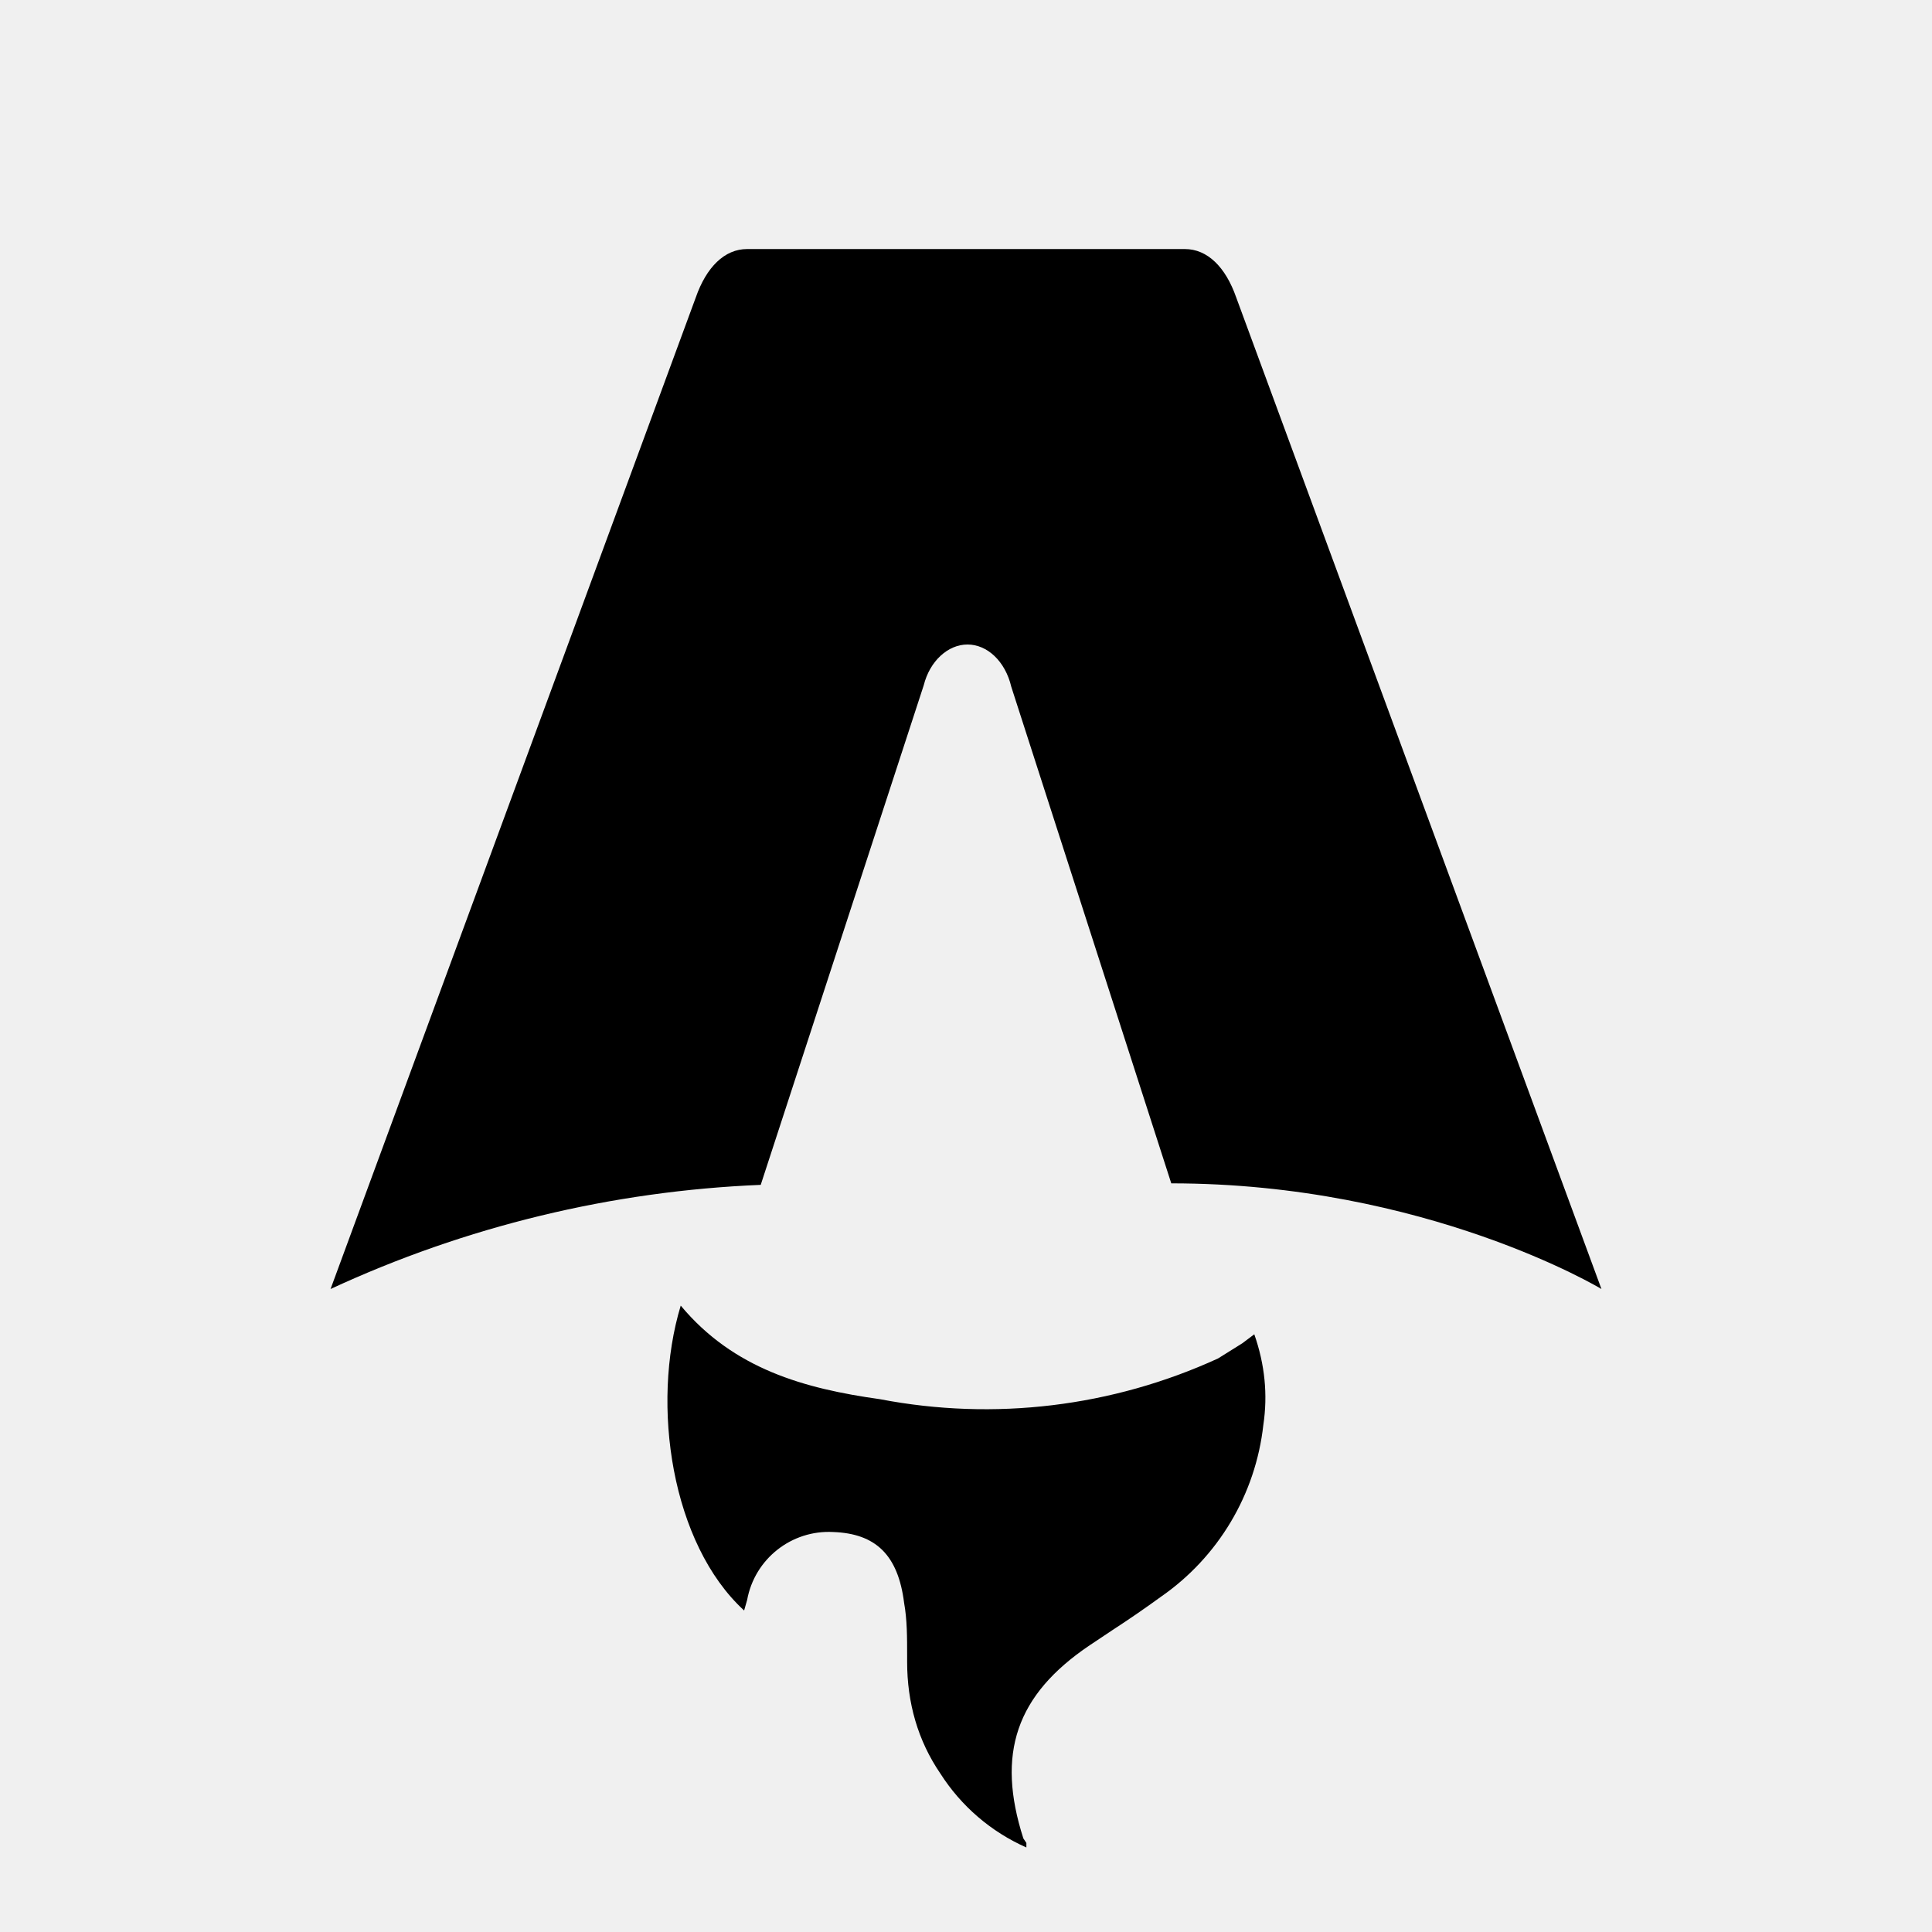
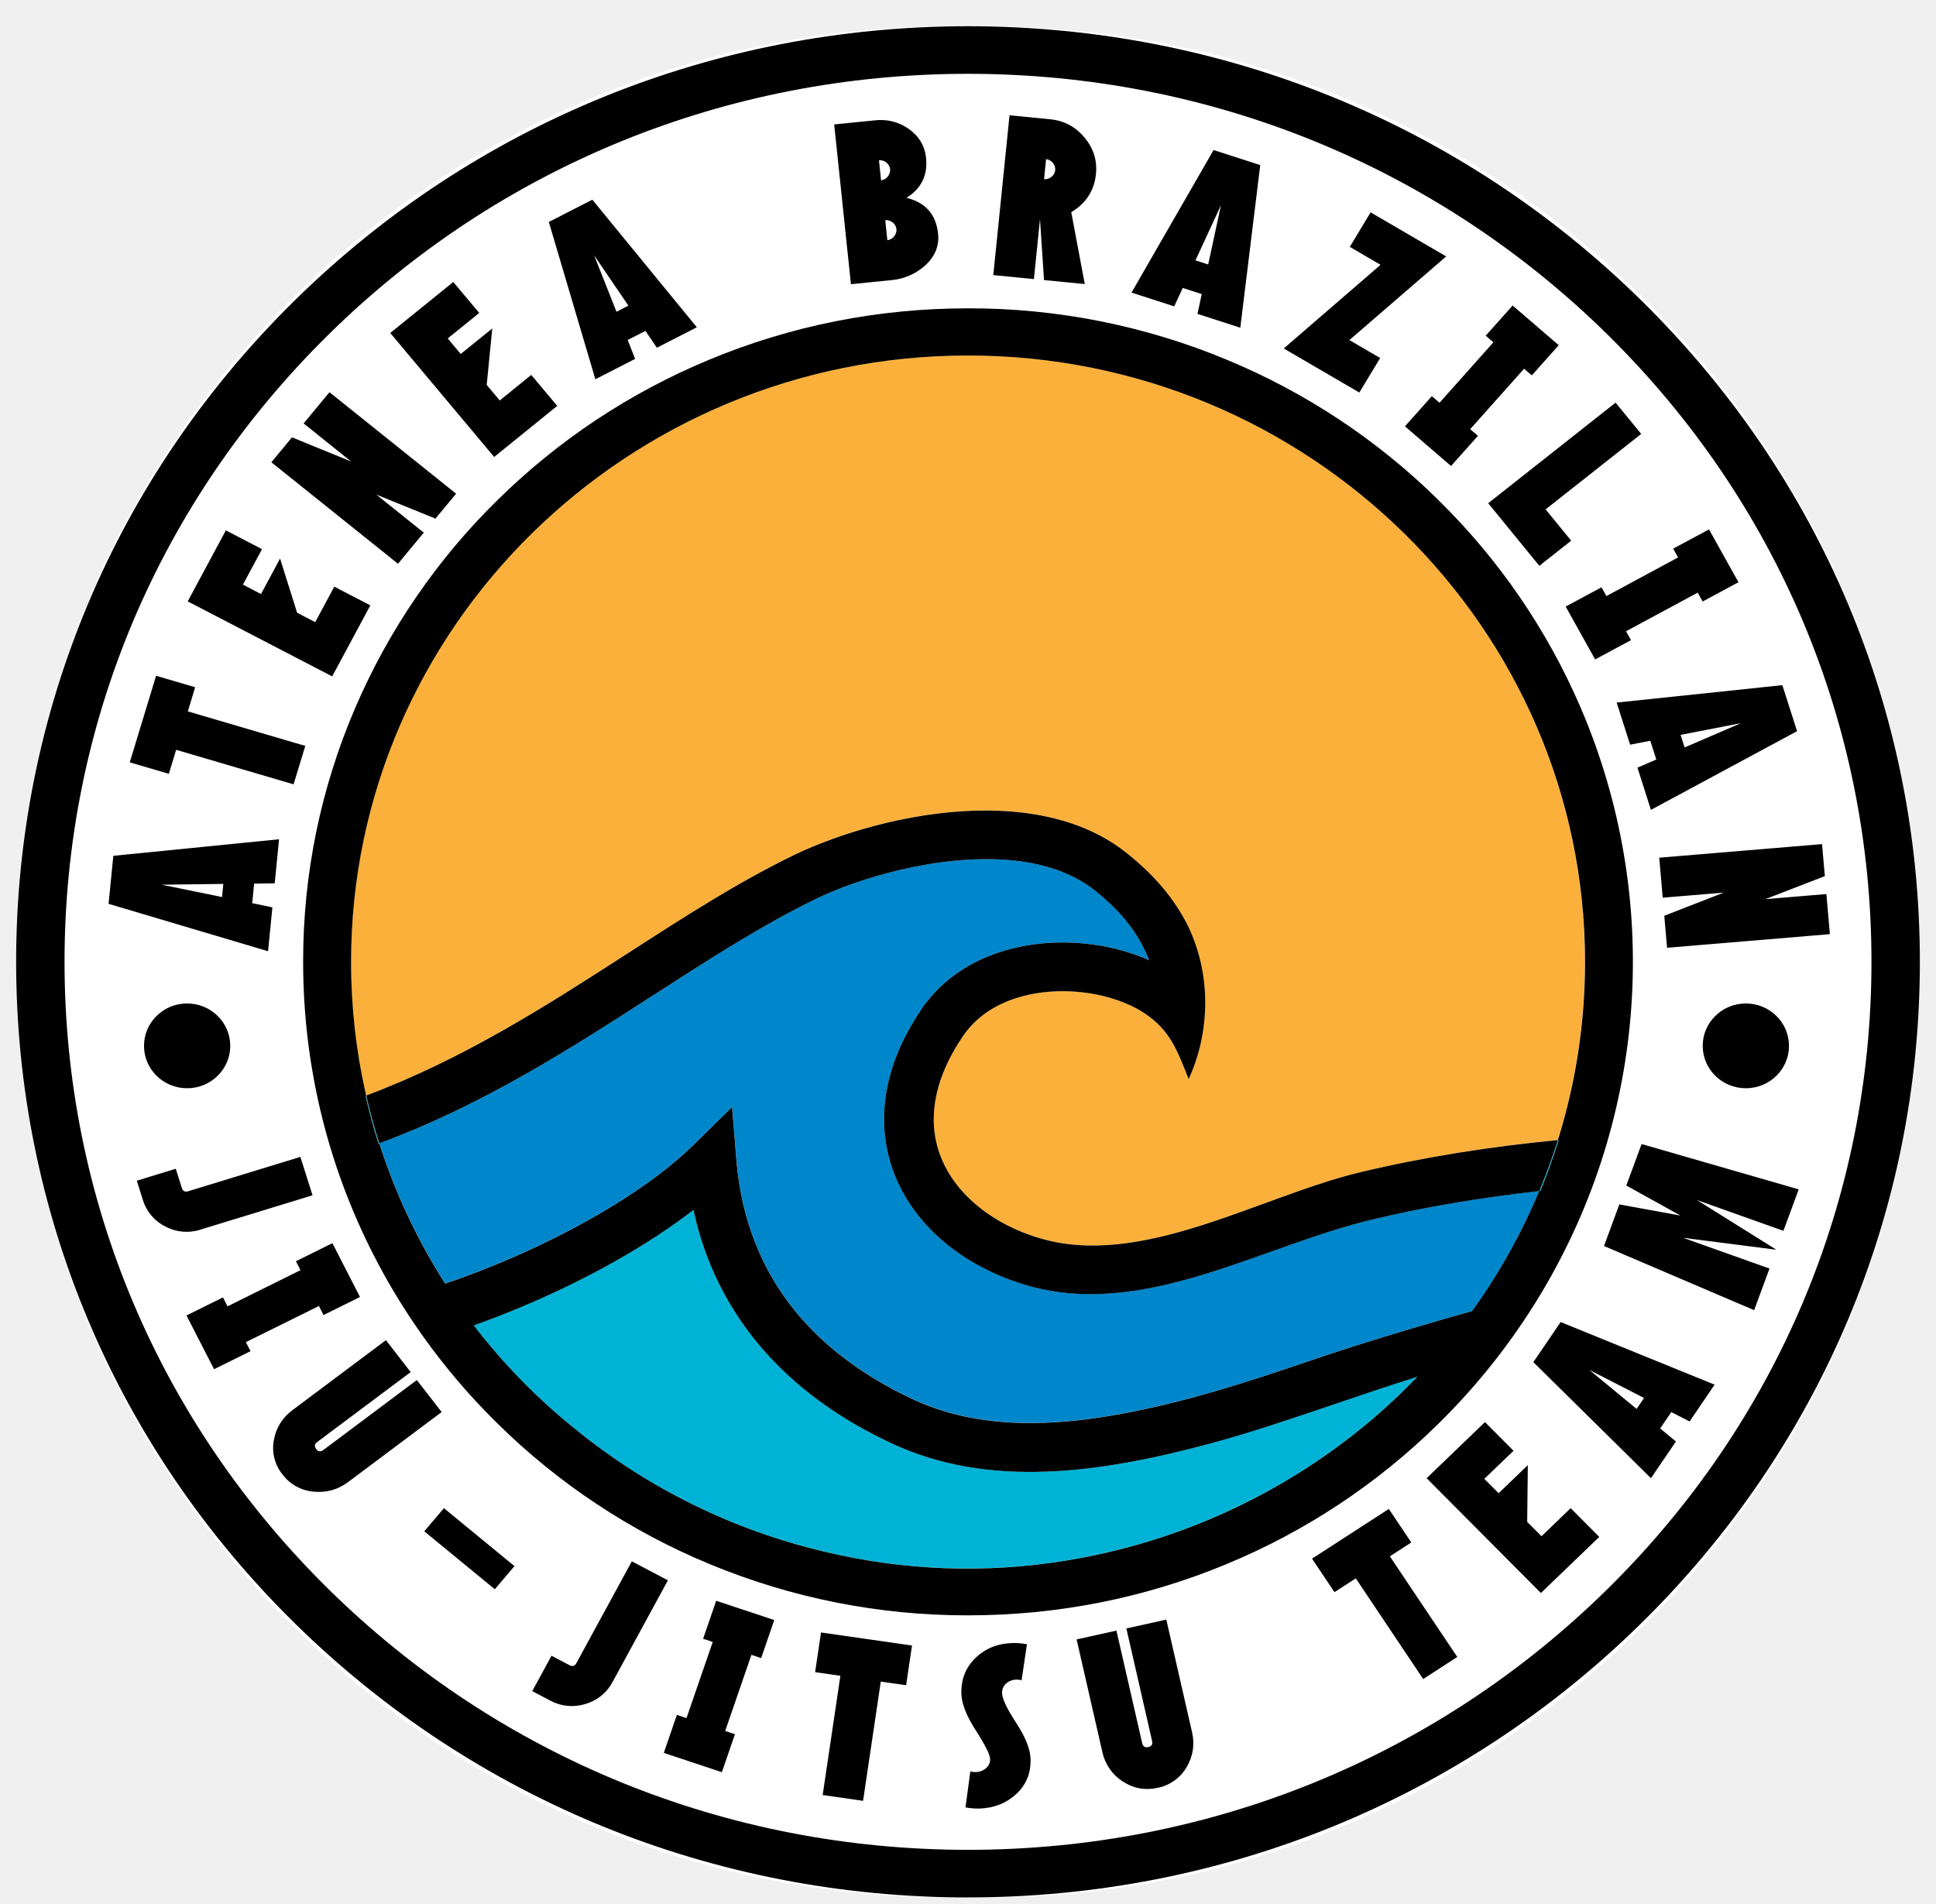
- <svg xmlns="http://www.w3.org/2000/svg" fill="none" viewBox="0 0 128 128">
-   <path d="M50.4 78.5a75.1 75.1 0 0 0-28.5 6.9l24.2-65.7c.7-2 1.9-3.2 3.4-3.2h29c1.5 0 2.7 1.2 3.4 3.2l24.2 65.7s-11.6-7-28.5-7L67 45.5c-.4-1.7-1.6-2.8-2.9-2.8-1.3 0-2.5 1.1-2.9 2.7L50.4 78.5Zm-1.1 28.2Zm-4.2-20.2c-2 6.6-.6 15.8 4.2 20.2a17.5 17.5 0 0 1 .2-.7 5.5 5.5 0 0 1 5.7-4.5c2.8.1 4.3 1.5 4.7 4.7.2 1.1.2 2.3.2 3.5v.4c0 2.7.7 5.2 2.2 7.4a13 13 0 0 0 5.7 4.9v-.3l-.2-.3c-1.8-5.6-.5-9.5 4.4-12.8l1.5-1a73 73 0 0 0 3.2-2.2 16 16 0 0 0 6.8-11.4c.3-2 .1-4-.6-6l-.8.6-1.6 1a37 37 0 0 1-22.4 2.7c-5-.7-9.7-2-13.2-6.2Z" />
-   <style>
-         path { fill: #000; }
-         @media (prefers-color-scheme: dark) {
-             path { fill: #FFF; }
-         }
-     </style>
+ <svg xmlns="http://www.w3.org/2000/svg" version="1.1" width="60" height="59">
+   <svg width="60" height="59" fill="none">
+     <g clip-path="url(#a)">
+       <rect x=".5" y=".813" width="59" height="58" rx="29" fill="#fff" />
+       <path d="M30 58.813c-7.88 0-15.287-3.017-20.86-8.494C3.568 44.841.5 37.559.5 29.812c0-7.746 3.068-15.028 8.64-20.506C14.712 3.829 22.12.813 30 .813c7.88 0 15.288 3.016 20.86 8.493 5.572 5.477 8.64 12.76 8.64 20.507 0 7.746-3.068 15.028-8.64 20.506-5.572 5.477-12.98 8.493-20.86 8.493Zm0-56.525c-7.479 0-14.51 2.863-19.798 8.062C4.913 15.549 2 22.46 2 29.812s2.912 14.264 8.2 19.463c5.29 5.199 12.32 8.062 19.799 8.062 7.479 0 14.51-2.863 19.798-8.062C55.087 44.076 58 37.165 58 29.813s-2.912-14.264-8.2-19.463C44.508 5.15 37.478 2.288 30 2.288Z" fill="#000" />
+       <path d="M31.735 39.813c-1.123-.343-2.123-.925-2.878-1.689-.78-.79-1.299-1.775-1.428-2.892-.139-1.21.18-2.555 1.126-3.95.517-.76 1.232-1.29 2.037-1.625.948-.395 2.017-.51 3.023-.41.714.07 1.402.25 1.998.512a4.52 4.52 0 0 0-.175-.39c-.333-.66-.823-1.224-1.5-1.764-1.62-1.292-4.29-1.111-6.428-.548-.43.114-.836.243-1.209.378a11.04 11.04 0 0 0-.991.415c-1.659.801-3.306 1.864-5.02 2.97-2.588 1.668-5.322 3.431-8.534 4.617a18.598 18.598 0 0 0 2.043 4.346 27.495 27.495 0 0 0 2.079-.806c2.235-.97 4.324-2.222 5.63-3.507l1.181-1.16.135 1.637c.177 2.149.979 3.735 2.008 4.91 1.043 1.192 2.328 1.977 3.441 2.5 1.265.596 2.65.792 4.105.739 1.502-.056 3.081-.377 4.68-.807 1.26-.338 2.577-.786 3.883-1.23 1.113-.377 3.04-.966 4.683-1.423a18.708 18.708 0 0 0 2.08-3.72 42.384 42.384 0 0 0-5.172.88c-3.506.835-7.139 3.129-10.797 2.015v.002Z" fill="#0086CA" />
+       <path d="M47.702 36.918a.536.536 0 0 0 .038-.004c.212-.516.4-1.042.566-1.579-.01 0-.018.002-.028.003a18.411 18.411 0 0 1-.538 1.49l-.038.09ZM11.348 33.956a.177.177 0 0 0-.018.008c.114.503.247.998.4 1.485l.024-.01c-.008-.026-.017-.05-.024-.076-.146-.461-.273-.93-.382-1.405v-.002ZM37.46 44.753c-1.7.458-3.392.799-5.03.86-1.684.061-3.307-.175-4.822-.886-1.269-.597-2.736-1.498-3.946-2.88a9.523 9.523 0 0 1-2.17-4.347c-1.375 1.064-3.144 2.059-4.995 2.863a29.113 29.113 0 0 1-1.797.71l-.02.006a18.955 18.955 0 0 0 3.152 3.22 19.21 19.21 0 0 0 7.738 3.799 18.93 18.93 0 0 0 7.473.27 19.486 19.486 0 0 0 8.921-3.92 18.951 18.951 0 0 0 1.857-1.672l.102-.105c-.812.253-1.645.536-2.484.82-1.333.453-2.675.91-3.98 1.26l.002.002Z" fill="#00B3D6" />
+       <path d="M30 11.016c-10.543 0-19.121 8.432-19.121 18.797 0 1.395.156 2.755.45 4.064l.018.078c3.03-1.135 5.634-2.813 8.098-4.402 1.755-1.133 3.444-2.222 5.188-3.063.328-.158.712-.32 1.136-.476.414-.15.865-.294 1.341-.42 2.512-.662 5.707-.828 7.796.84.85.678 1.472 1.4 1.91 2.266.79 1.652.621 3.451.021 4.748-.346-.859-.557-1.51-1.38-2.05-.521-.34-1.232-.573-1.993-.649-.771-.075-1.579.008-2.277.298a2.989 2.989 0 0 0-1.35 1.075c-.73 1.076-.98 2.073-.88 2.943.088.765.451 1.448 1 2.005.574.582 1.349 1.031 2.227 1.298 3.187.97 6.849-1.291 9.983-2.038a45.046 45.046 0 0 1 6.108-.993l.028-.089c.53-1.721.815-3.547.815-5.436 0-10.365-8.578-18.797-19.12-18.797H30Z" fill="#FBB03B" />
+       <path d="M44.57 15.49a20.55 20.55 0 0 0-6.549-4.34 20.776 20.776 0 0 0-8.02-1.593c-2.783 0-5.48.535-8.021 1.592a20.548 20.548 0 0 0-6.55 4.34 20.164 20.164 0 0 0-4.415 6.438 19.83 19.83 0 0 0-1.62 7.885 19.949 19.949 0 0 0 .924 6.02 20.048 20.048 0 0 0 2.015 4.415 20.305 20.305 0 0 0 3.097 3.888 20.55 20.55 0 0 0 6.549 4.34A20.78 20.78 0 0 0 30 50.069c2.782 0 5.48-.536 8.021-1.592a20.551 20.551 0 0 0 6.55-4.34 20.296 20.296 0 0 0 3.191-4.048 19.982 19.982 0 0 0 1.223-18.16 20.162 20.162 0 0 0-4.416-6.438h.001Zm-.747 27.288a18.76 18.76 0 0 1-1.857 1.673 19.485 19.485 0 0 1-8.922 3.92 18.93 18.93 0 0 1-7.473-.271 19.203 19.203 0 0 1-7.737-3.799 18.947 18.947 0 0 1-3.152-3.22l.02-.007c.134-.047.266-.096.398-.144.466-.174.934-.364 1.398-.565 1.852-.804 3.62-1.8 4.995-2.863a9.536 9.536 0 0 0 2.17 4.346c1.21 1.383 2.678 2.284 3.947 2.88 1.514.712 3.137.948 4.822.886 1.637-.06 3.328-.403 5.03-.859 1.305-.35 2.647-.807 3.98-1.26.839-.284 1.673-.568 2.484-.82l-.101.105-.002-.002Zm4.483-7.529-.028.089c.01 0 .019-.002.028-.003a18.288 18.288 0 0 1-.566 1.578.48.48 0 0 0-.038.005 18.686 18.686 0 0 1-2.08 3.72c-1.642.458-3.57 1.046-4.683 1.425-1.305.443-2.622.89-3.882 1.229v.002c-1.6.43-3.179.751-4.68.806-1.455.054-2.84-.143-4.105-.738-1.114-.524-2.398-1.31-3.44-2.5-1.03-1.176-1.832-2.762-2.01-4.91l-.134-1.638-1.181 1.161c-1.307 1.285-3.396 2.537-5.63 3.507a27.353 27.353 0 0 1-2.08.806 18.564 18.564 0 0 1-2.042-4.346l-.025.009a18.333 18.333 0 0 1-.4-1.485.148.148 0 0 0 .018-.007l-.017-.078c-.295-1.31-.45-2.67-.45-4.065 0-10.364 8.577-18.797 19.12-18.797 10.543 0 19.122 8.433 19.122 18.797 0 1.89-.286 3.715-.816 5.437v-.004Z" fill="#000" />
+       <path d="M32.186 38.369c-.878-.267-1.652-.715-2.227-1.299-.548-.556-.912-1.238-1-2.004-.1-.87.15-1.867.88-2.943.34-.502.815-.853 1.35-1.075.699-.29 1.507-.374 2.278-.298.76.076 1.471.308 1.992.649.823.54 1.035 1.192 1.38 2.05.601-1.297.77-3.096-.02-4.748-.437-.867-1.06-1.59-1.91-2.267-2.09-1.666-5.284-1.5-7.796-.838-.476.125-.928.268-1.342.42-.424.154-.807.316-1.136.474-1.744.842-3.433 1.931-5.188 3.064-2.464 1.59-5.066 3.267-8.097 4.402.108.476.236.945.381 1.406l.025.076c3.211-1.186 5.946-2.949 8.534-4.618 1.713-1.105 3.361-2.167 5.02-2.969.293-.14.627-.282.991-.415.374-.135.78-.264 1.21-.378 2.138-.563 4.808-.744 6.427.548.677.54 1.168 1.104 1.5 1.764.064.124.122.255.175.39a6.628 6.628 0 0 0-1.998-.513c-1.006-.1-2.075.016-3.023.41-.806.335-1.52.866-2.037 1.626-.946 1.396-1.265 2.74-1.126 3.95.13 1.117.648 2.1 1.428 2.892.753.765 1.754 1.346 2.878 1.689 3.657 1.114 7.291-1.18 10.796-2.014 1.668-.398 3.4-.686 5.173-.882l.037-.09c.2-.487.38-.984.538-1.49-2.092.2-4.139.524-6.108.993-3.134.746-6.797 3.008-9.983 2.038h-.002ZM8.648 26.015l-.134 1.364-.638.01-.059.605.625.13-.134 1.36-4.943-1.469.147-1.488 5.137-.513h-.001Zm-1.727 1.383-1.91.024 1.87.382.04-.406ZM6.048 21.302l-.226.748 3.639 1.07-.362 1.191-3.64-1.07-.226.744-1.212-.355.817-2.684 1.211.356ZM11.477 18.765l-1.182 2.2-4.478-2.325L7 16.44l1.12.581-.592 1.1.561.292.591-1.1.528 1.68.561.291.591-1.1 1.12.581h-.002ZM14.135 15.303l-.64.772-1.833-.745 1.472 1.18-.8.964-3.924-3.146.64-.772 1.83.748-1.47-1.18.801-.967 3.925 3.146h-.001ZM17.268 12.582l-1.953 1.582-3.22-3.843 1.953-1.581.804.96-.976.79.403.482.977-.791-.172 1.75.404.482.976-.792.805.96-.001.001ZM21.596 10.144l-1.238.634-.355-.521-.55.281.231.586-1.233.631-1.442-4.875 1.349-.69 3.238 3.954Zm-2.121-.67-1.062-1.561.693 1.75.369-.189ZM29.073 7.245c.04.38-.098.712-.413.995a1.8 1.8 0 0 1-1.028.442l-1.26.127-.519-4.952 1.26-.127a1.51 1.51 0 0 1 1.045.261c.323.229.503.53.542.902.056.536-.145.95-.605 1.238.59.146.916.517.978 1.114Zm-1.485-2a.281.281 0 0 0-.039-.116.325.325 0 0 0-.308-.162l.064.621a.304.304 0 0 0 .21-.117.372.372 0 0 0 .058-.107c.013-.04.017-.08.013-.12h.002Zm.195 1.856a.281.281 0 0 0-.039-.115.325.325 0 0 0-.186-.148c-.04-.013-.08-.018-.122-.013l.064.62a.319.319 0 0 0 .21-.117.372.372 0 0 0 .059-.107c.013-.04.018-.08.013-.12ZM33.619 8.804l-1.263-.123-.125-1.889-.188 1.858-1.259-.123.503-4.954 1.259.124c.433.042.788.231 1.064.566.28.333.398.71.355 1.134-.052.511-.307.904-.765 1.179l.419 2.228Zm-.917-3.531a.279.279 0 0 0-.014-.121.326.326 0 0 0-.268-.219l-.063.62c.042.005.083 0 .123-.013a.336.336 0 0 0 .186-.152.283.283 0 0 0 .037-.115ZM38.438 10.157l-1.326-.428.132-.614-.588-.19-.266.571-1.322-.427 2.543-4.419 1.446.467-.618 5.04h-.001Zm-.994-1.96.396-1.837-.79 1.71.395.128ZM44.82 7.948l-3 2.593.954.556-.646 1.07-2.342-1.366 3-2.593-.953-.556.645-1.07 2.342 1.366ZM44.97 14.444l-1.428-1.23.834-.935.237.205 1.67-1.874-.238-.205.834-.935 1.429 1.23-.834.935-.24-.206-1.67 1.873.24.207-.834.935ZM47.706 17.537l-1.584-1.939 3.948-3.118.793.97-2.962 2.339.793.97-.986.778h-.002ZM49.437 20.44l-.914-1.639 1.11-.597.152.272 2.222-1.198-.152-.272 1.11-.597.913 1.637-1.11.598-.153-.275-2.222 1.198.154.275-1.11.597ZM51.165 25.103l-.417-1.309.584-.252-.186-.581-.626.12-.417-1.304 5.135-.54.456 1.426-4.529 2.44Zm1.043-1.935 1.75-.754-1.874.364.125.39ZM51.665 29.377l-.086-.992 1.844-.718-1.893.158-.107-1.24 5.045-.421.087.992-1.844.714 1.892-.158.108 1.243-5.045.422h-.001ZM6.212 38.114a1.395 1.395 0 0 1-1.088-.098 1.352 1.352 0 0 1-.696-.823l-.189-.596 1.208-.37.189.596c.03.098.097.131.199.1l3.474-1.064.377 1.19-3.474 1.064v.001ZM6.635 42.441l-.855-1.667 1.13-.56.141.277 2.262-1.121-.141-.277 1.13-.56.855 1.668-1.13.56-.143-.28L7.62 41.6l.144.28-1.13.56ZM10.79 45.936c-.32.24-.68.339-1.078.298a1.344 1.344 0 0 1-.958-.534 1.302 1.302 0 0 1-.269-1.05c.066-.388.26-.702.58-.943l2.896-2.168.766.99-2.896 2.167c-.084.064-.094.137-.03.22.063.08.137.09.222.027l2.895-2.168.77.992-2.896 2.168h-.001ZM15.335 49.26l-2.186-1.796.609-.717 2.186 1.796-.609.717ZM18.983 52.137a1.37 1.37 0 0 1-.846.68 1.39 1.39 0 0 1-1.082-.105l-.56-.294.597-1.097.56.294c.091.048.162.026.212-.066l1.717-3.154 1.119.588-1.717 3.154ZM22.372 54.93l-1.799-.598.405-1.178.298.1.813-2.36-.298-.1.405-1.177 1.799.598-.405 1.178-.302-.1-.813 2.359.302.1-.405 1.179ZM28.083 52.234l-.786-.112-.549 3.696-1.252-.18.549-3.696-.783-.112.183-1.23 2.82.404-.183 1.231h.001ZM31.826 50.967l-.165 1.115a.503.503 0 0 0-.179-.02.47.47 0 0 0-.306.126.375.375 0 0 0-.12.294c.006.175.151.482.437.919.286.438.435.808.445 1.112.016.44-.13.804-.439 1.091-.307.286-.686.437-1.138.453a2.078 2.078 0 0 1-.439-.036l.15-1.115a.504.504 0 0 0 .179.02.477.477 0 0 0 .307-.12.346.346 0 0 0 .127-.286c-.005-.138-.152-.431-.44-.879-.289-.447-.438-.824-.45-1.13-.015-.448.127-.818.428-1.113.304-.298.685-.455 1.146-.47.155-.006.308.007.457.038v.001ZM36.944 53.691c.088.387.03.75-.173 1.09a1.338 1.338 0 0 1-.893.634c-.391.086-.752.02-1.084-.198a1.442 1.442 0 0 1-.63-.912l-.798-3.49 1.234-.273.799 3.49c.023.103.087.142.19.12.101-.023.14-.085.117-.187l-.798-3.49 1.238-.274.798 3.49ZM43.738 47.81l-.664.429 2.09 3.12-1.057.684-2.089-3.12-.66.427-.696-1.038 2.38-1.541.696 1.038v.001ZM49.563 47.638l-1.808 1.739-3.541-3.559 1.808-1.739.885.889-.905.87.444.445.904-.87-.02 1.759.444.445.904-.87.885.89ZM53.139 42.919l-.776 1.14-.567-.29-.344.506.488.405-.774 1.137-3.645-3.596.846-1.243 4.772 1.941Zm-2.187.413-1.694-.869 1.463 1.208.231-.34ZM55.745 36.866l-.474 1.285-2.679-.954 2.462 1.54-2.893-.371 2.679.954-.476 1.29-4.653-1.989.475-1.289 1.893.345-1.677-.931.474-1.286 4.868 1.405ZM5.8 33.731c.737 0 1.336-.588 1.336-1.314 0-.725-.599-1.314-1.337-1.314s-1.336.589-1.336 1.314c0 .726.598 1.314 1.336 1.314ZM54.107 33.731c.738 0 1.337-.588 1.337-1.314 0-.725-.599-1.314-1.337-1.314s-1.337.589-1.337 1.314c0 .726.599 1.314 1.337 1.314Z" fill="#000" />
+     </g>
+     <defs>
+       <clipPath id="SvgjsClipPath1001">
+         <rect x=".5" y=".813" width="59" height="58" rx="29" fill="#fff" />
+       </clipPath>
+     </defs>
+   </svg>
+   <style>@media (prefers-color-scheme: light) { :root { filter: none; } }
+ @media (prefers-color-scheme: dark) { :root { filter: none; } }
+ </style>
</svg>
